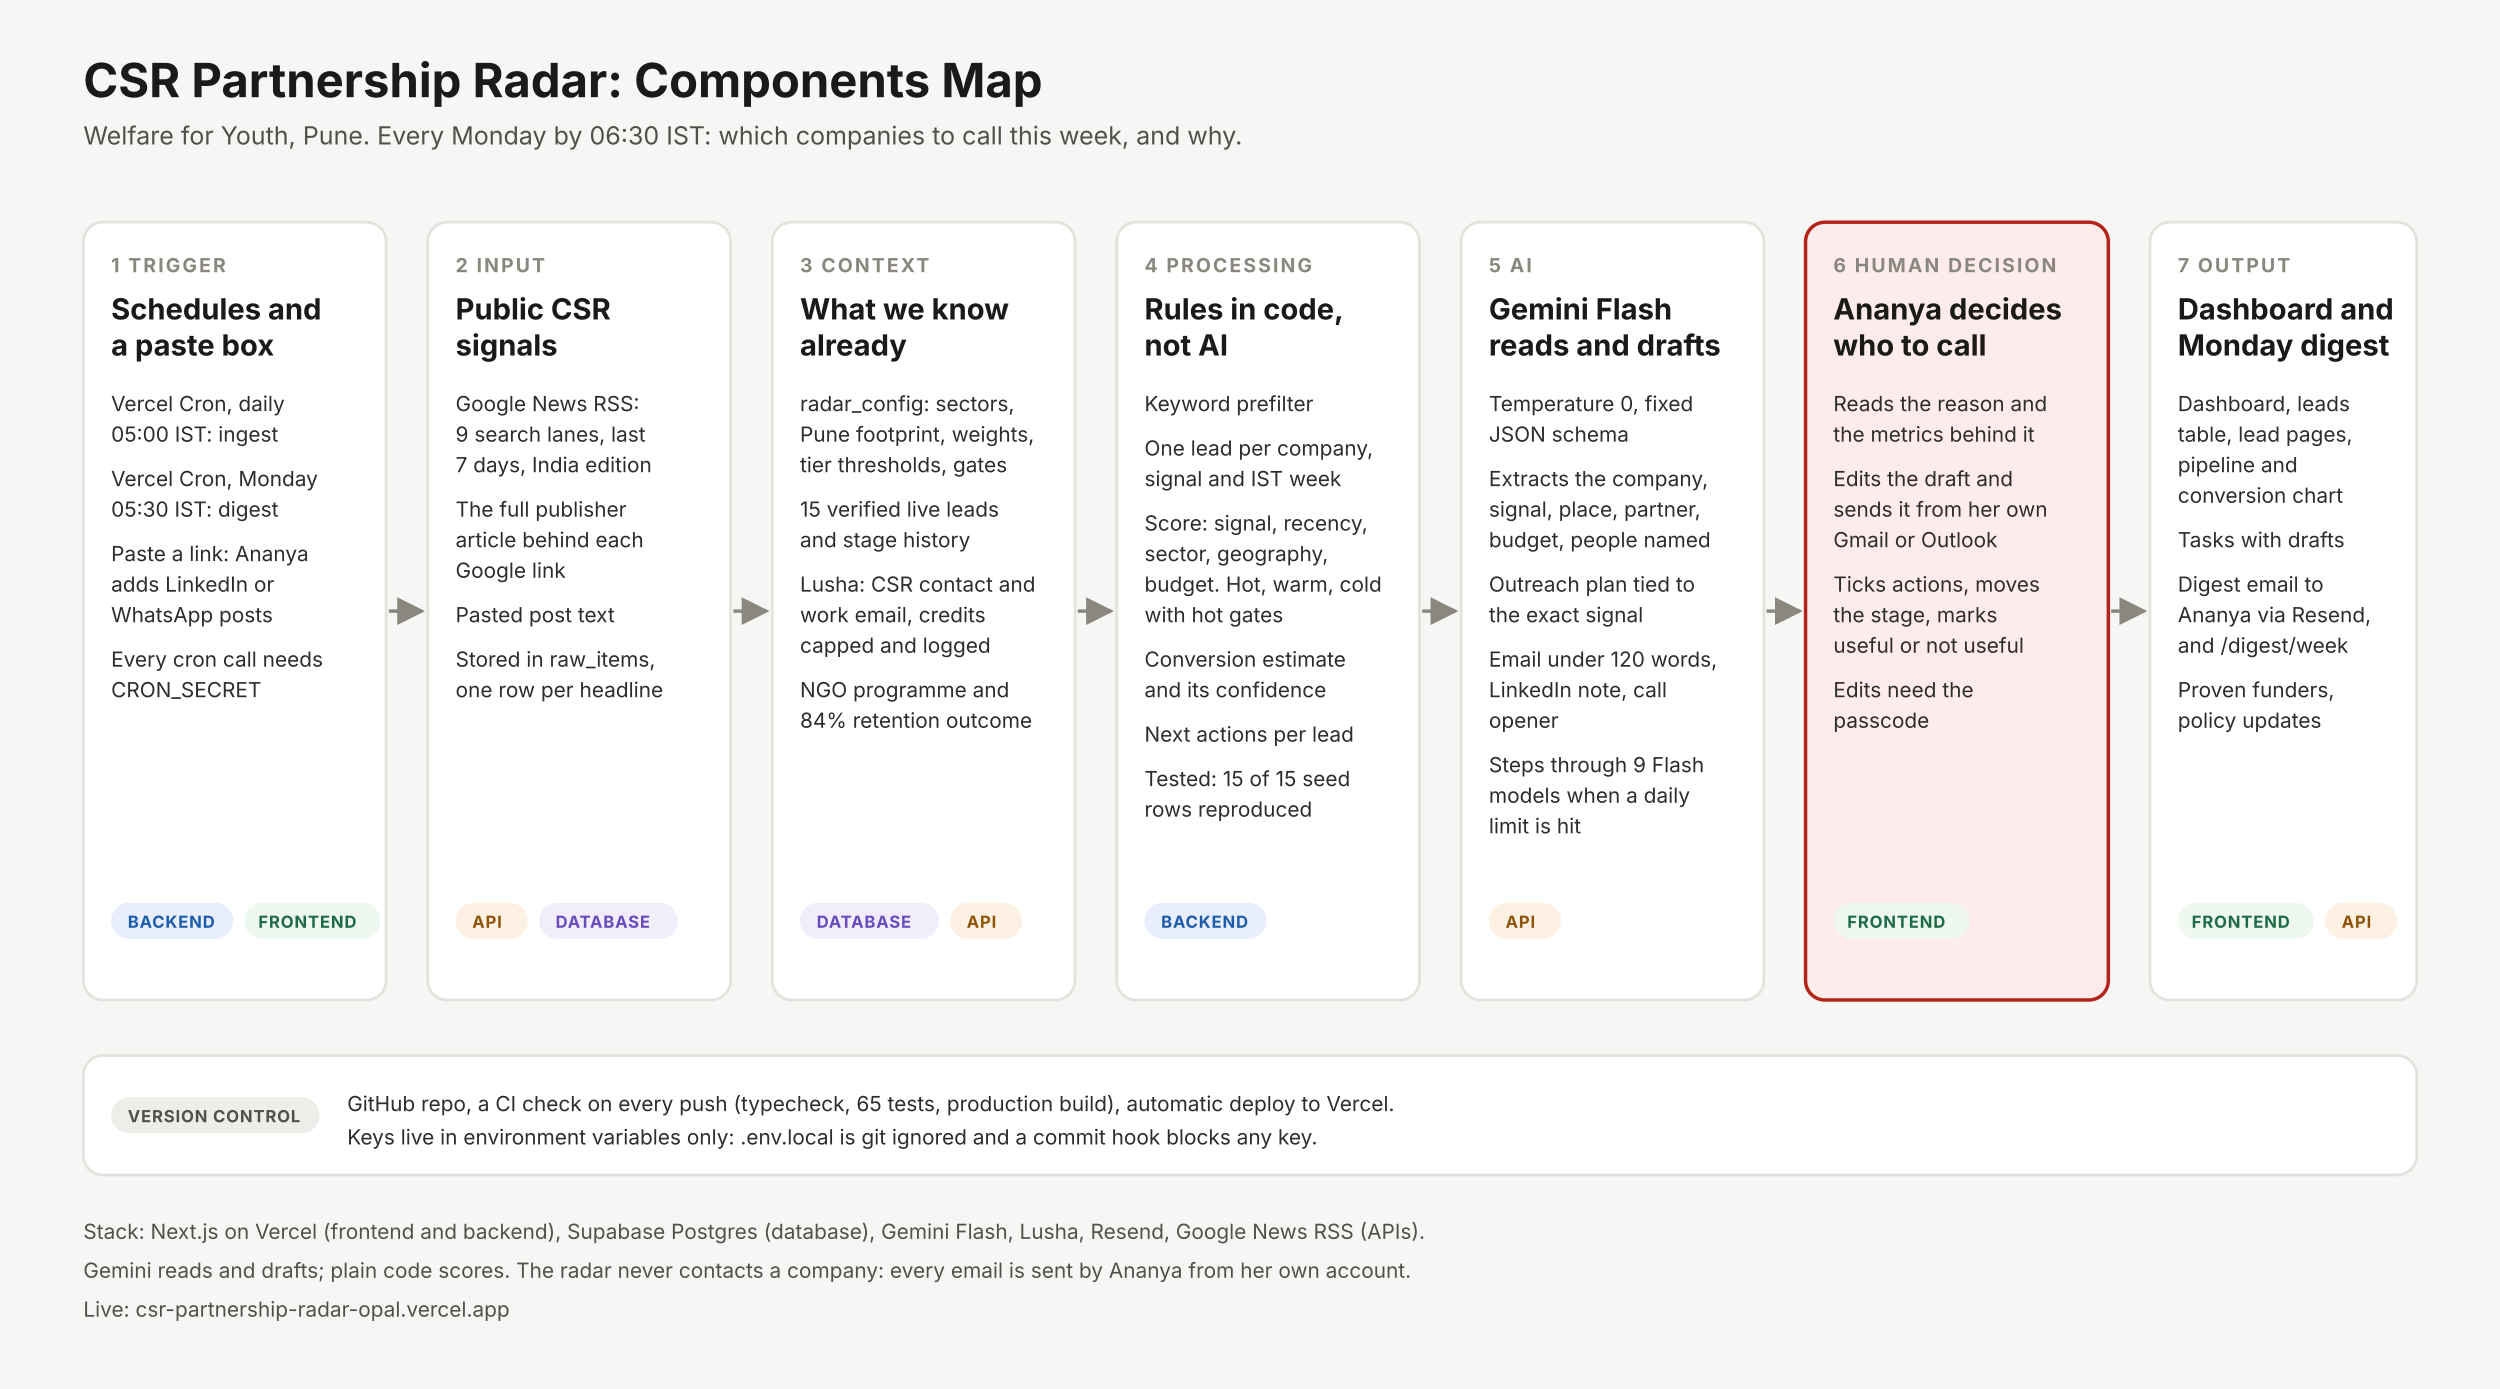
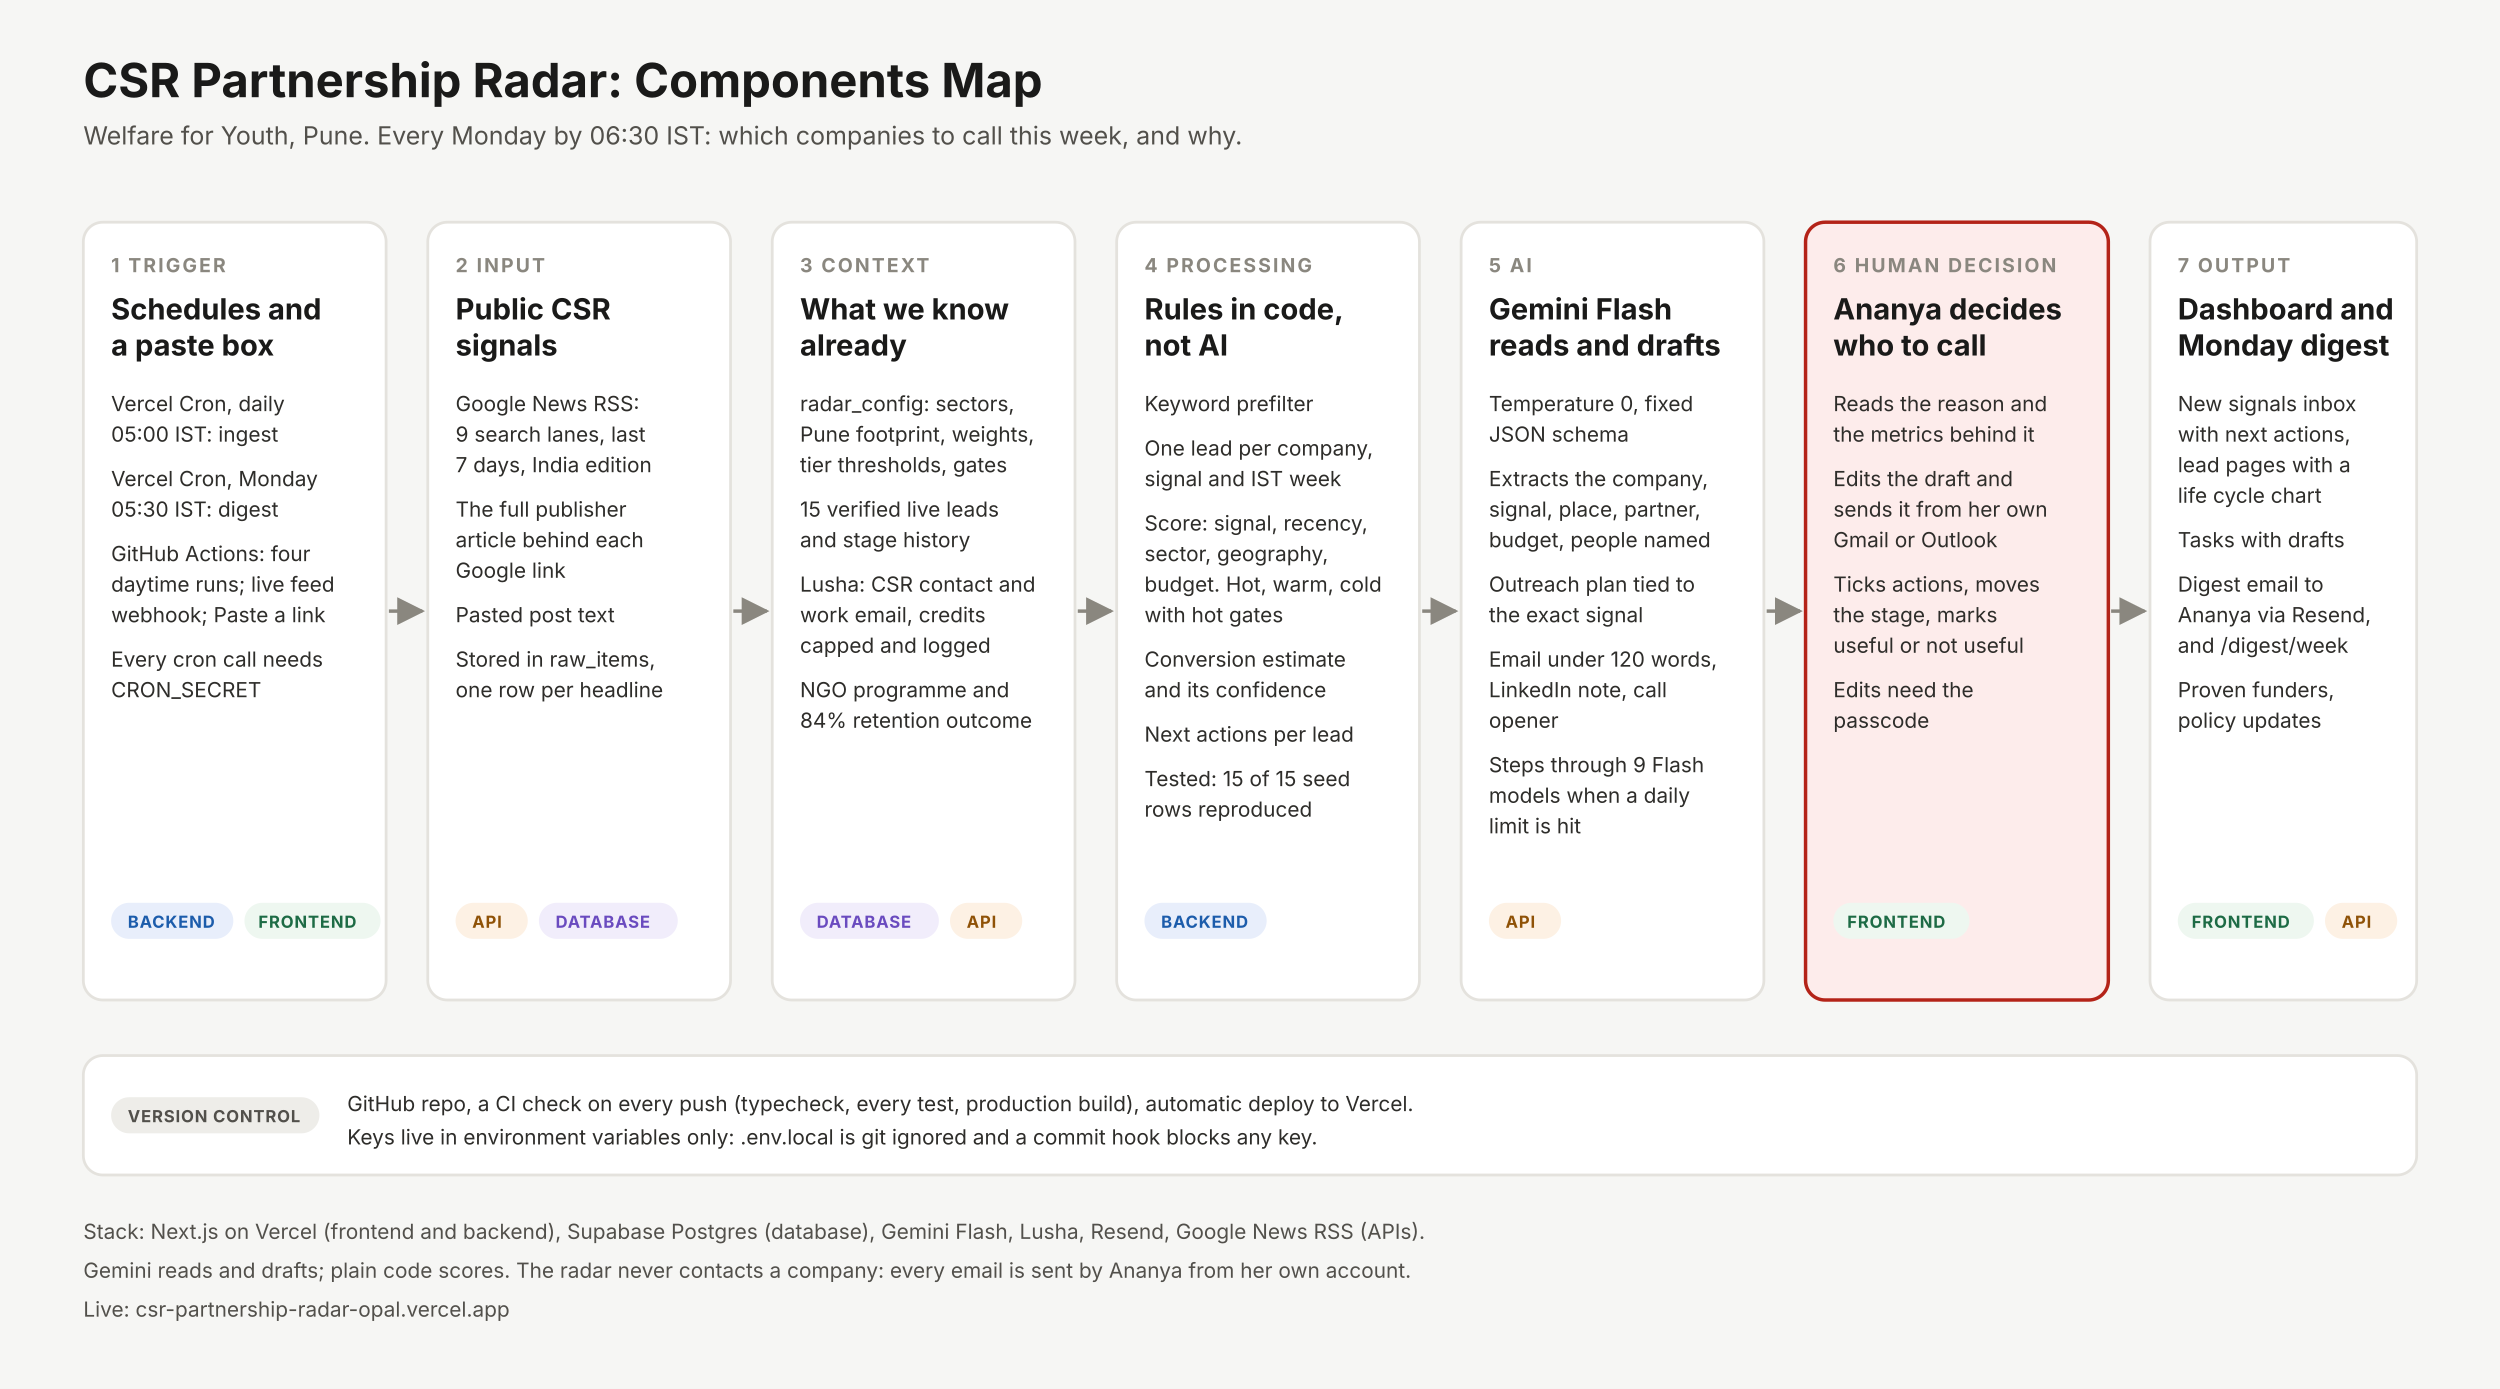
<svg xmlns="http://www.w3.org/2000/svg" width="1800" height="1000" viewBox="0 0 1800 1000" font-family="Inter, Helvetica, Arial, sans-serif">
  <defs>
    <marker id="arrow" viewBox="0 0 10 10" refX="9" refY="5" markerWidth="8" markerHeight="8" orient="auto-start-reverse">
      <path d="M0 0 L10 5 L0 10 z" fill="#8a877f" />
    </marker>
    <style>
      .title { font-size: 34px; font-weight: 700; fill: #1a1a19; }
      .sub { font-size: 18px; fill: #52504b; }
      .step { font-size: 14px; font-weight: 700; letter-spacing: 1.5px; fill: #8a877f; }
      .head { font-size: 21px; font-weight: 700; fill: #1a1a19; }
      .body { font-size: 15px; fill: #2e2d2a; }
      .chip { font-size: 12px; font-weight: 700; letter-spacing: 0.6px; }
      .note { font-size: 15px; fill: #52504b; }
    </style>
  </defs>
  <rect width="1800" height="1000" fill="#f6f6f4" />
  <text x="60" y="70" class="title">CSR Partnership Radar: Components Map</text>
  <text x="60" y="104" class="sub">Welfare for Youth, Pune. Every Monday by 06:30 IST: which companies to call this week, and why.</text>
  <g>
    <rect x="60" y="160" width="218" height="560" rx="14" fill="#ffffff" stroke="#e4e2dd" stroke-width="2" />
    <text x="80" y="196" class="step">1  TRIGGER</text>
    <text x="80" y="230" class="head">Schedules and</text>
    <text x="80" y="256" class="head">a paste box</text>
    <text x="80" y="296" class="body">Vercel Cron, daily</text>
    <text x="80" y="318" class="body">05:00 IST: ingest</text>
    <text x="80" y="350" class="body">Vercel Cron, Monday</text>
    <text x="80" y="372" class="body">05:30 IST: digest</text>
-     <text x="80" y="404" class="body">Paste a link: Ananya</text>
-     <text x="80" y="426" class="body">adds LinkedIn or</text>
-     <text x="80" y="448" class="body">WhatsApp posts</text>
+     <text x="80" y="404" class="body">GitHub Actions: four</text>
+     <text x="80" y="426" class="body">daytime runs; live feed</text>
+     <text x="80" y="448" class="body">webhook; Paste a link</text>
    <text x="80" y="480" class="body">Every cron call needs</text>
    <text x="80" y="502" class="body">CRON_SECRET</text>
    <rect x="80" y="650" width="88" height="26" rx="13" fill="#e8eefb" />
    <text x="92" y="668" class="chip" fill="#1c5cab">BACKEND</text>
    <rect x="176" y="650" width="98" height="26" rx="13" fill="#eef7f0" />
    <text x="186" y="668" class="chip" fill="#1d6b45">FRONTEND</text>
  </g>
  <g>
    <rect x="308" y="160" width="218" height="560" rx="14" fill="#ffffff" stroke="#e4e2dd" stroke-width="2" />
    <text x="328" y="196" class="step">2  INPUT</text>
    <text x="328" y="230" class="head">Public CSR</text>
    <text x="328" y="256" class="head">signals</text>
    <text x="328" y="296" class="body">Google News RSS:</text>
    <text x="328" y="318" class="body">9 search lanes, last</text>
    <text x="328" y="340" class="body">7 days, India edition</text>
    <text x="328" y="372" class="body">The full publisher</text>
    <text x="328" y="394" class="body">article behind each</text>
    <text x="328" y="416" class="body">Google link</text>
    <text x="328" y="448" class="body">Pasted post text</text>
    <text x="328" y="480" class="body">Stored in raw_items,</text>
    <text x="328" y="502" class="body">one row per headline</text>
    <rect x="328" y="650" width="52" height="26" rx="13" fill="#fdf1e4" />
    <text x="340" y="668" class="chip" fill="#8f5207">API</text>
    <rect x="388" y="650" width="100" height="26" rx="13" fill="#f1edfb" />
    <text x="400" y="668" class="chip" fill="#6a4bbf">DATABASE</text>
  </g>
  <g>
    <rect x="556" y="160" width="218" height="560" rx="14" fill="#ffffff" stroke="#e4e2dd" stroke-width="2" />
    <text x="576" y="196" class="step">3  CONTEXT</text>
    <text x="576" y="230" class="head">What we know</text>
    <text x="576" y="256" class="head">already</text>
    <text x="576" y="296" class="body">radar_config: sectors,</text>
    <text x="576" y="318" class="body">Pune footprint, weights,</text>
    <text x="576" y="340" class="body">tier thresholds, gates</text>
    <text x="576" y="372" class="body">15 verified live leads</text>
    <text x="576" y="394" class="body">and stage history</text>
    <text x="576" y="426" class="body">Lusha: CSR contact and</text>
    <text x="576" y="448" class="body">work email, credits</text>
    <text x="576" y="470" class="body">capped and logged</text>
    <text x="576" y="502" class="body">NGO programme and</text>
    <text x="576" y="524" class="body">84% retention outcome</text>
    <rect x="576" y="650" width="100" height="26" rx="13" fill="#f1edfb" />
    <text x="588" y="668" class="chip" fill="#6a4bbf">DATABASE</text>
    <rect x="684" y="650" width="52" height="26" rx="13" fill="#fdf1e4" />
    <text x="696" y="668" class="chip" fill="#8f5207">API</text>
  </g>
  <g>
    <rect x="804" y="160" width="218" height="560" rx="14" fill="#ffffff" stroke="#e4e2dd" stroke-width="2" />
    <text x="824" y="196" class="step">4  PROCESSING</text>
    <text x="824" y="230" class="head">Rules in code,</text>
    <text x="824" y="256" class="head">not AI</text>
    <text x="824" y="296" class="body">Keyword prefilter</text>
    <text x="824" y="328" class="body">One lead per company,</text>
    <text x="824" y="350" class="body">signal and IST week</text>
    <text x="824" y="382" class="body">Score: signal, recency,</text>
    <text x="824" y="404" class="body">sector, geography,</text>
    <text x="824" y="426" class="body">budget. Hot, warm, cold</text>
    <text x="824" y="448" class="body">with hot gates</text>
    <text x="824" y="480" class="body">Conversion estimate</text>
    <text x="824" y="502" class="body">and its confidence</text>
    <text x="824" y="534" class="body">Next actions per lead</text>
    <text x="824" y="566" class="body">Tested: 15 of 15 seed</text>
    <text x="824" y="588" class="body">rows reproduced</text>
    <rect x="824" y="650" width="88" height="26" rx="13" fill="#e8eefb" />
    <text x="836" y="668" class="chip" fill="#1c5cab">BACKEND</text>
  </g>
  <g>
    <rect x="1052" y="160" width="218" height="560" rx="14" fill="#ffffff" stroke="#e4e2dd" stroke-width="2" />
    <text x="1072" y="196" class="step">5  AI</text>
    <text x="1072" y="230" class="head">Gemini Flash</text>
    <text x="1072" y="256" class="head">reads and drafts</text>
    <text x="1072" y="296" class="body">Temperature 0, fixed</text>
    <text x="1072" y="318" class="body">JSON schema</text>
    <text x="1072" y="350" class="body">Extracts the company,</text>
    <text x="1072" y="372" class="body">signal, place, partner,</text>
    <text x="1072" y="394" class="body">budget, people named</text>
    <text x="1072" y="426" class="body">Outreach plan tied to</text>
    <text x="1072" y="448" class="body">the exact signal</text>
    <text x="1072" y="480" class="body">Email under 120 words,</text>
    <text x="1072" y="502" class="body">LinkedIn note, call</text>
    <text x="1072" y="524" class="body">opener</text>
    <text x="1072" y="556" class="body">Steps through 9 Flash</text>
    <text x="1072" y="578" class="body">models when a daily</text>
    <text x="1072" y="600" class="body">limit is hit</text>
    <rect x="1072" y="650" width="52" height="26" rx="13" fill="#fdf1e4" />
    <text x="1084" y="668" class="chip" fill="#8f5207">API</text>
  </g>
  <g>
    <rect x="1300" y="160" width="218" height="560" rx="14" fill="#fdeceb" stroke="#b42318" stroke-width="2.5" />
    <text x="1320" y="196" class="step" fill="#b42318">6  HUMAN DECISION</text>
    <text x="1320" y="230" class="head">Ananya decides</text>
    <text x="1320" y="256" class="head">who to call</text>
    <text x="1320" y="296" class="body">Reads the reason and</text>
    <text x="1320" y="318" class="body">the metrics behind it</text>
    <text x="1320" y="350" class="body">Edits the draft and</text>
    <text x="1320" y="372" class="body">sends it from her own</text>
    <text x="1320" y="394" class="body">Gmail or Outlook</text>
    <text x="1320" y="426" class="body">Ticks actions, moves</text>
    <text x="1320" y="448" class="body">the stage, marks</text>
    <text x="1320" y="470" class="body">useful or not useful</text>
    <text x="1320" y="502" class="body">Edits need the</text>
    <text x="1320" y="524" class="body">passcode</text>
    <rect x="1320" y="650" width="98" height="26" rx="13" fill="#eef7f0" />
    <text x="1330" y="668" class="chip" fill="#1d6b45">FRONTEND</text>
  </g>
  <g>
    <rect x="1548" y="160" width="192" height="560" rx="14" fill="#ffffff" stroke="#e4e2dd" stroke-width="2" />
    <text x="1568" y="196" class="step">7  OUTPUT</text>
    <text x="1568" y="230" class="head">Dashboard and</text>
    <text x="1568" y="256" class="head">Monday digest</text>
-     <text x="1568" y="296" class="body">Dashboard, leads</text>
-     <text x="1568" y="318" class="body">table, lead pages,</text>
-     <text x="1568" y="340" class="body">pipeline and</text>
-     <text x="1568" y="362" class="body">conversion chart</text>
+     <text x="1568" y="296" class="body">New signals inbox</text>
+     <text x="1568" y="318" class="body">with next actions,</text>
+     <text x="1568" y="340" class="body">lead pages with a</text>
+     <text x="1568" y="362" class="body">life cycle chart</text>
    <text x="1568" y="394" class="body">Tasks with drafts</text>
    <text x="1568" y="426" class="body">Digest email to</text>
    <text x="1568" y="448" class="body">Ananya via Resend,</text>
    <text x="1568" y="470" class="body">and /digest/week</text>
    <text x="1568" y="502" class="body">Proven funders,</text>
    <text x="1568" y="524" class="body">policy updates</text>
    <rect x="1568" y="650" width="98" height="26" rx="13" fill="#eef7f0" />
    <text x="1578" y="668" class="chip" fill="#1d6b45">FRONTEND</text>
    <rect x="1674" y="650" width="52" height="26" rx="13" fill="#fdf1e4" />
    <text x="1686" y="668" class="chip" fill="#8f5207">API</text>
  </g>
  <g stroke="#8a877f" stroke-width="2.5" marker-end="url(#arrow)">
    <line x1="280" y1="440" x2="304" y2="440" />
    <line x1="528" y1="440" x2="552" y2="440" />
    <line x1="776" y1="440" x2="800" y2="440" />
    <line x1="1024" y1="440" x2="1048" y2="440" />
    <line x1="1272" y1="440" x2="1296" y2="440" />
    <line x1="1520" y1="440" x2="1544" y2="440" />
  </g>
  <rect x="60" y="760" width="1680" height="86" rx="14" fill="#ffffff" stroke="#e4e2dd" stroke-width="2" />
  <rect x="80" y="790" width="150" height="26" rx="13" fill="#eeede9" />
  <text x="92" y="808" class="chip" fill="#52504b">VERSION CONTROL</text>
-   <text x="250" y="800" class="body">GitHub repo, a CI check on every push (typecheck, 65 tests, production build), automatic deploy to Vercel.</text>
+   <text x="250" y="800" class="body">GitHub repo, a CI check on every push (typecheck, every test, production build), automatic deploy to Vercel.</text>
  <text x="250" y="824" class="body">Keys live in environment variables only: .env.local is git ignored and a commit hook blocks any key.</text>
  <text x="60" y="892" class="note">Stack: Next.js on Vercel (frontend and backend), Supabase Postgres (database), Gemini Flash, Lusha, Resend, Google News RSS (APIs).</text>
  <text x="60" y="920" class="note">Gemini reads and drafts; plain code scores. The radar never contacts a company: every email is sent by Ananya from her own account.</text>
  <text x="60" y="948" class="note">Live: csr-partnership-radar-opal.vercel.app</text>
</svg>
